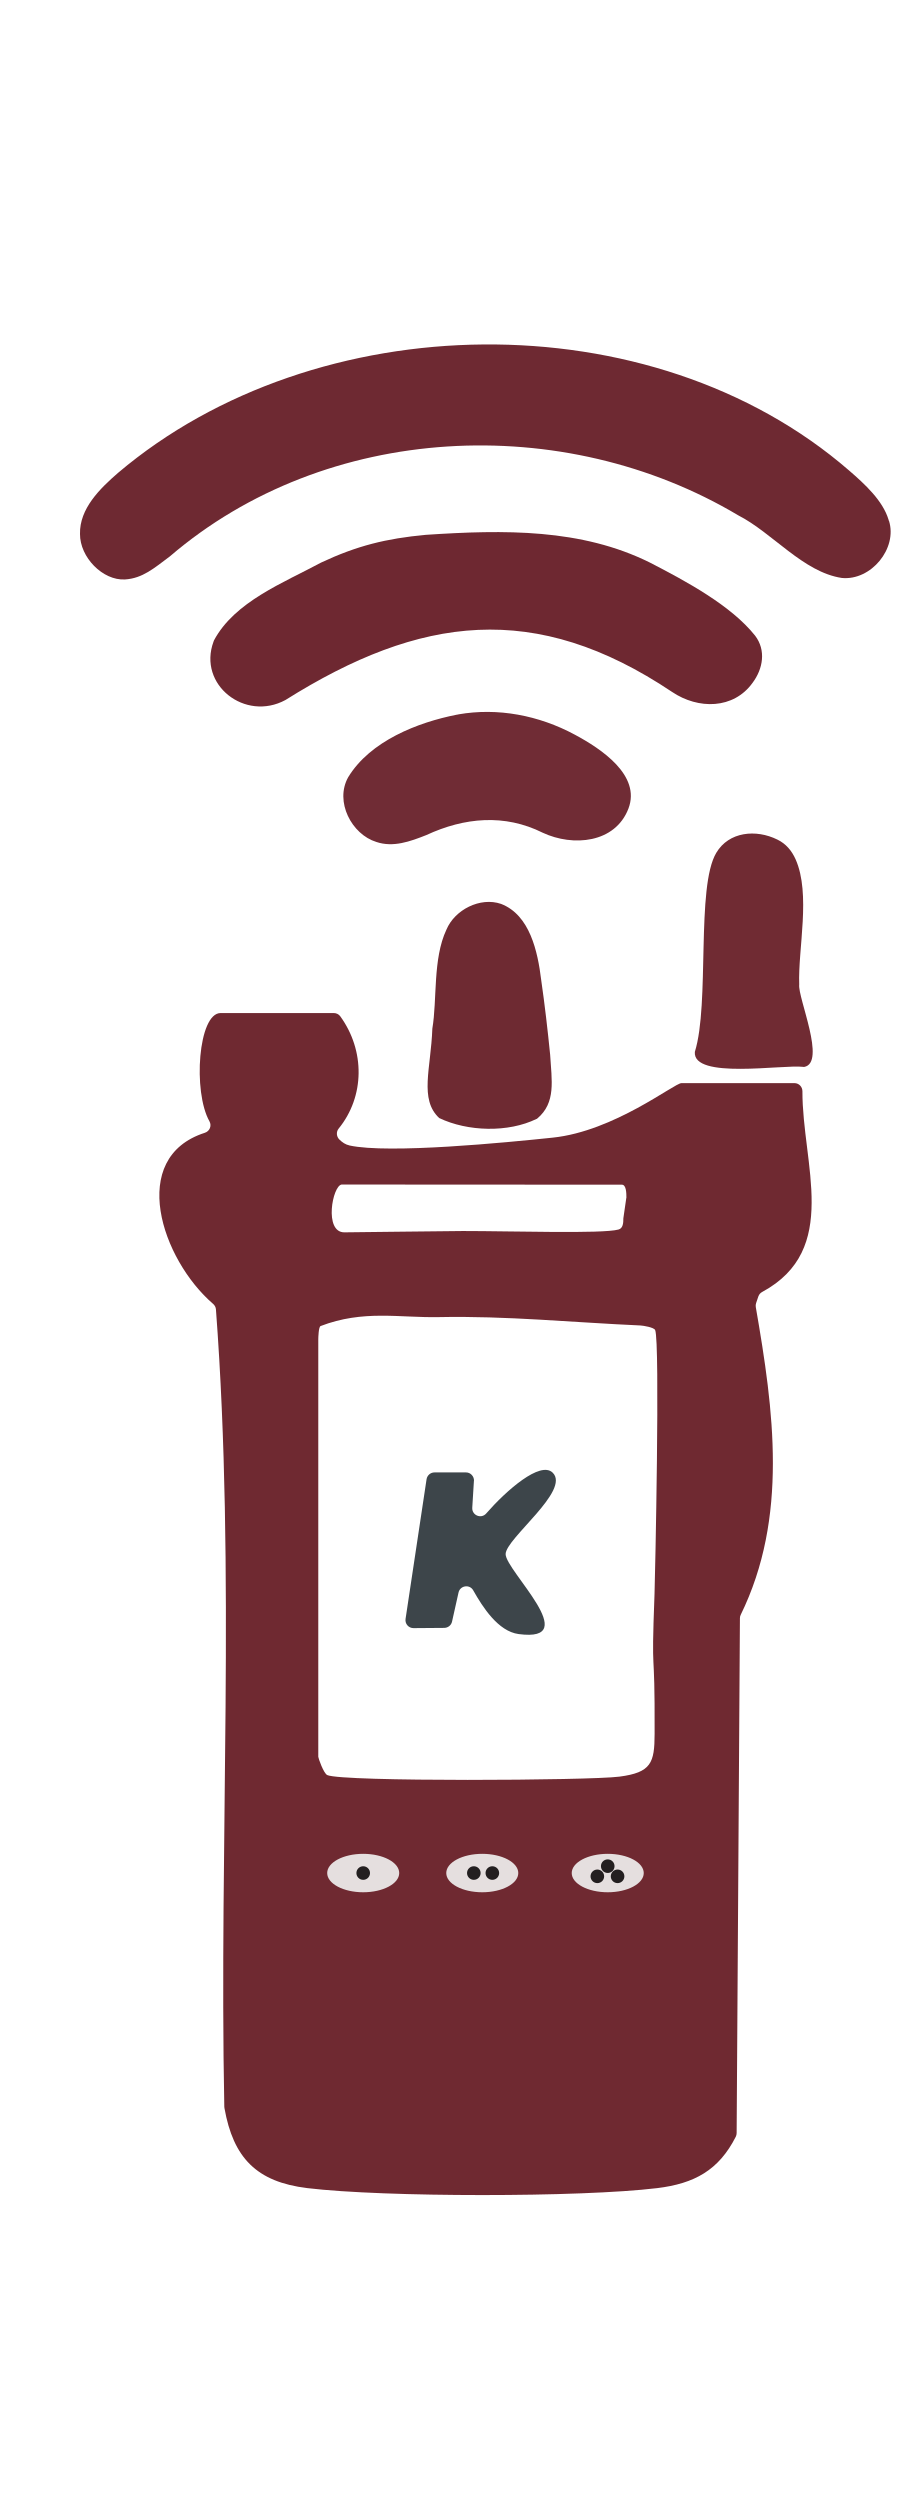
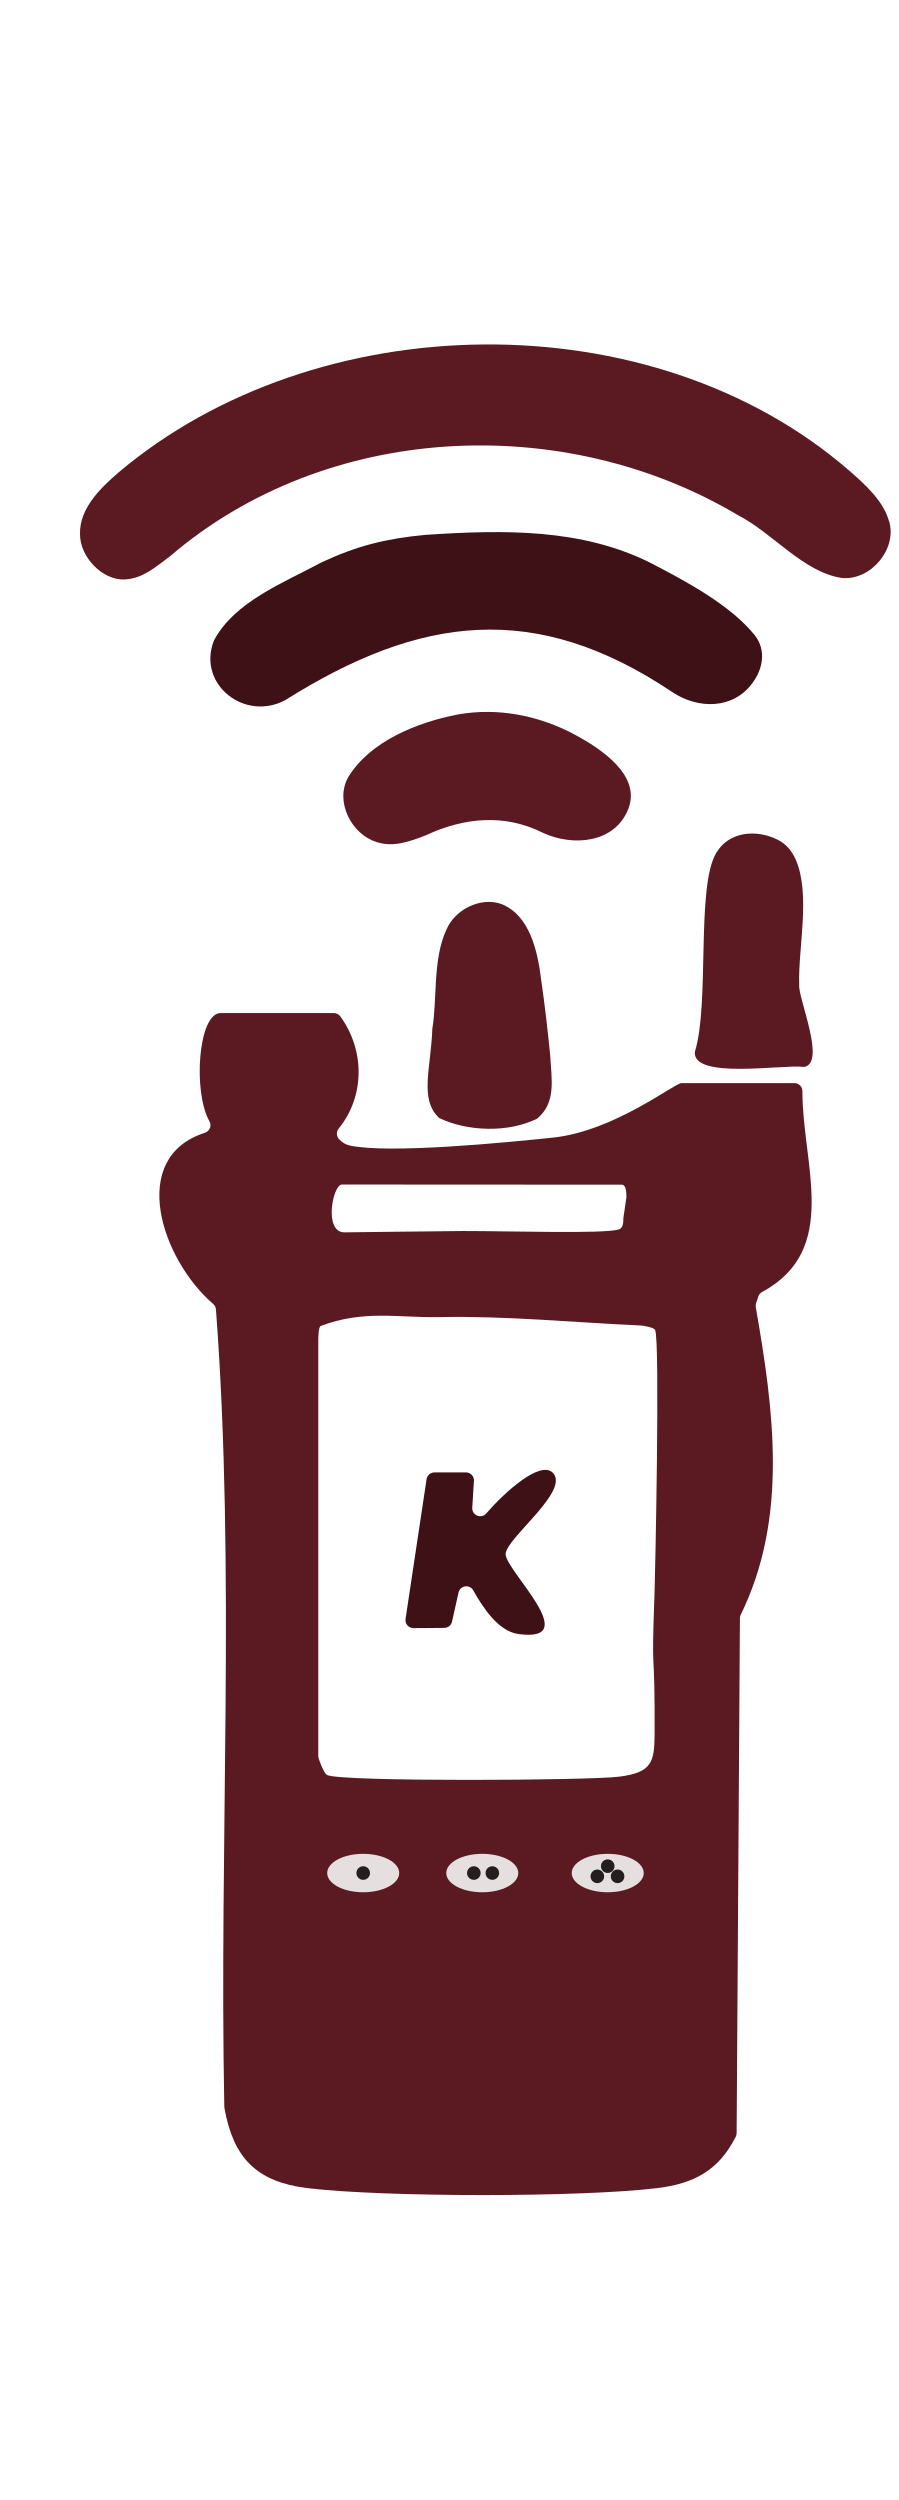
<svg xmlns="http://www.w3.org/2000/svg" id="Layer_1" version="1.1" viewBox="0 0 115 320">
  <defs>
    <style>
      .st0 {
        fill: none;
      }

      .st1 {
        fill: #231f20;
      }

      .st2 {
-         fill: #6f2931;
+         fill: #5B1A22;
      }

      .st3 {
-         fill: #702b33;
+         fill: #5B1A22;
      }

      .st4 {
-         fill: #6e2831;
+         fill: #3E1116;
      }

      .st5 {
-         fill: #702c35;
+         fill: #5B1A22;
      }

      .st6 {
-         fill: #6e2932;
+         fill: #5B1A22;
      }

      .st7 {
        fill: #e5dfdf;
      }

      .st8 {
-         fill: #6e2a32;
+         fill: #5B1A22;
      }

      .st9 {
-         fill: #3d454a;
+         fill: #3E1116;
      }
    </style>
  </defs>
  <g>
    <g>
      <path class="st6" d="M113.79,66.66c1.11,3.54-2.29,7.68-6.03,7.32-4.95-.74-8.87-5.77-13.27-8.02-22.35-13.32-52.72-11.92-72.75,5.26-2.01,1.5-3.49,2.81-5.74,2.95-2.84.16-5.78-2.83-5.76-5.83-.07-3.22,2.52-5.78,4.89-7.83,25.3-21.42,68.21-22.27,93.56-.28,2.01,1.74,4.3,3.84,5.04,6.28l.04.15Z" />
      <path class="st4" d="M27.39,81.97c2.64-4.96,8.92-7.38,13.71-9.96,4.6-2.16,8.34-3.08,13.39-3.55,10.07-.67,19.92-.81,28.7,3.55,4.71,2.43,10.39,5.5,13.46,9.35,1.42,1.86,1.03,4.23-.32,6.04-2.44,3.4-6.96,3.42-10.3,1.17-17.5-11.72-32.24-9.81-49.49,1.03-5.16,2.8-11.25-1.94-9.21-7.47l.06-.16Z" />
      <path class="st5" d="M58.67,91.44c5.03-.88,10.29.11,14.91,2.6,3.38,1.81,8.48,5.2,6.86,9.46-1.7,4.43-7.09,4.9-10.97,3.09-4.88-2.44-10.03-1.96-14.9.3-2.07.82-4.24,1.61-6.4.88-3.15-.97-5.36-5.16-3.6-8.29,2.82-4.64,8.91-7.02,13.9-8l.2-.03Z" />
      <path class="st3" d="M102.83,136.56c-2.66-.33-14.19,1.64-13.89-1.92,1.93-6.18.13-21.13,2.75-25.49,1.61-2.7,5.07-3.04,7.82-1.68,1.09.53,1.83,1.41,2.33,2.53,1.97,4.46.29,11.47.46,16.02-.2,1.69,3.5,10.03.63,10.55h-.1Z" />
      <path class="st8" d="M68.68,143.22c-3.63,1.78-8.83,1.63-12.46-.11-2.58-2.4-1.06-6.34-.88-11.45.63-3.7.04-8.92,1.8-12.66,1.07-2.56,4.33-4.22,7-3.3,3.68,1.42,4.69,6.1,5.13,9.72.46,3.18.83,6.4,1.15,9.6.19,3.26.78,6.12-1.66,8.16l-.07.05Z" />
    </g>
    <g>
      <path class="st2" d="M44.73,146.62c5.03,1.1,20.08-.38,26-1,7.9-.82,15.58-6.98,16.5-6.98h14.46c.57,0,1.02.47,1.02,1.04-.03,9.3,4.89,20.26-5.15,25.69-.23.12-.4.32-.49.57l-.29.86c-.05.16-.07.33-.04.5,2.3,13.25,4.18,26.91-1.93,39.4-.07.13-.1.28-.1.43l-.42,65.9c0,.16-.04.33-.11.47-2.18,4.29-5.3,6-10.06,6.58-9.82,1.19-34.94,1.18-44.77,0-6.53-.79-9.49-3.89-10.62-10.24-.01-.06-.02-.12-.02-.18-.67-33.94,1.46-68.43-1.07-102.06-.02-.27-.15-.51-.35-.69-6.64-5.72-10.96-18.73-1.08-21.91.63-.2.92-.9.6-1.47-2.14-3.78-1.44-13.86,1.43-13.86h14.48c.33,0,.64.15.83.41,3.19,4.39,3.15,10.27-.21,14.39-.33.41-.28,1.02.1,1.39s.77.64,1.3.76ZM80.18,153.32c0-.58-.01-1.69-.59-1.68l-35.86-.02c-1.18.15-2.29,6.13.35,6.12.67,0,13.75-.17,15.17-.17,6.3,0,17.83.38,19.92-.19.58-.16.62-.84.62-1.44l.38-2.63ZM41.03,169.74c-.25.1-.29,1.45-.29,1.72v53.41c0,.17.68,2.12,1.15,2.34,1.89.88,33.57.7,37.39.2,4.09-.53,4.5-1.78,4.51-5.47.05-12.68-.46-5.93-.01-17.95.07-1.86.72-32.24.08-33.74-.15-.35-1.51-.57-1.89-.59-8.57-.38-17.2-1.25-25.78-1.07-5.1.1-9.7-.96-15.17,1.15Z" />
      <path class="st9" d="M60.66,189.57l-.21,3.42c-.06.97,1.14,1.47,1.78.74,2.61-2.99,6.92-6.75,8.5-5.24,2.37,2.27-6.01,8.45-6.01,10.44,0,2.12,10.05,11.35,1.66,10.23-2.61-.35-4.59-3.43-5.81-5.6-.46-.81-1.68-.62-1.88.29l-.83,3.72c-.1.46-.51.79-.99.8l-3.94.03c-.63,0-1.11-.55-1.02-1.17l2.69-17.89c.08-.5.51-.87,1.01-.87h4.04c.59,0,1.05.51,1.02,1.09Z" />
    </g>
  </g>
  <ellipse class="st7" cx="61.73" cy="239.75" rx="4.61" ry="2.46" />
  <ellipse class="st7" cx="46.49" cy="239.75" rx="4.61" ry="2.46" />
  <ellipse class="st7" cx="77.79" cy="239.75" rx="4.61" ry="2.46" />
  <path class="st0" d="M74.5,237.4l1.38-.15" />
  <path class="st0" d="M73.86,237.53c.86-.18,1.72-.32,2.59-.43" />
  <line class="st0" x1="41.27" y1="225.54" x2="41.27" y2="225.54" />
  <circle class="st1" cx="46.49" cy="239.75" r=".87" />
  <circle class="st1" cx="60.65" cy="239.75" r=".87" />
  <circle class="st1" cx="63.02" cy="239.75" r=".87" />
  <circle class="st1" cx="76.46" cy="240.17" r=".87" />
  <circle class="st1" cx="77.79" cy="238.87" r=".87" />
  <circle class="st1" cx="79.05" cy="240.17" r=".87" />
</svg>
